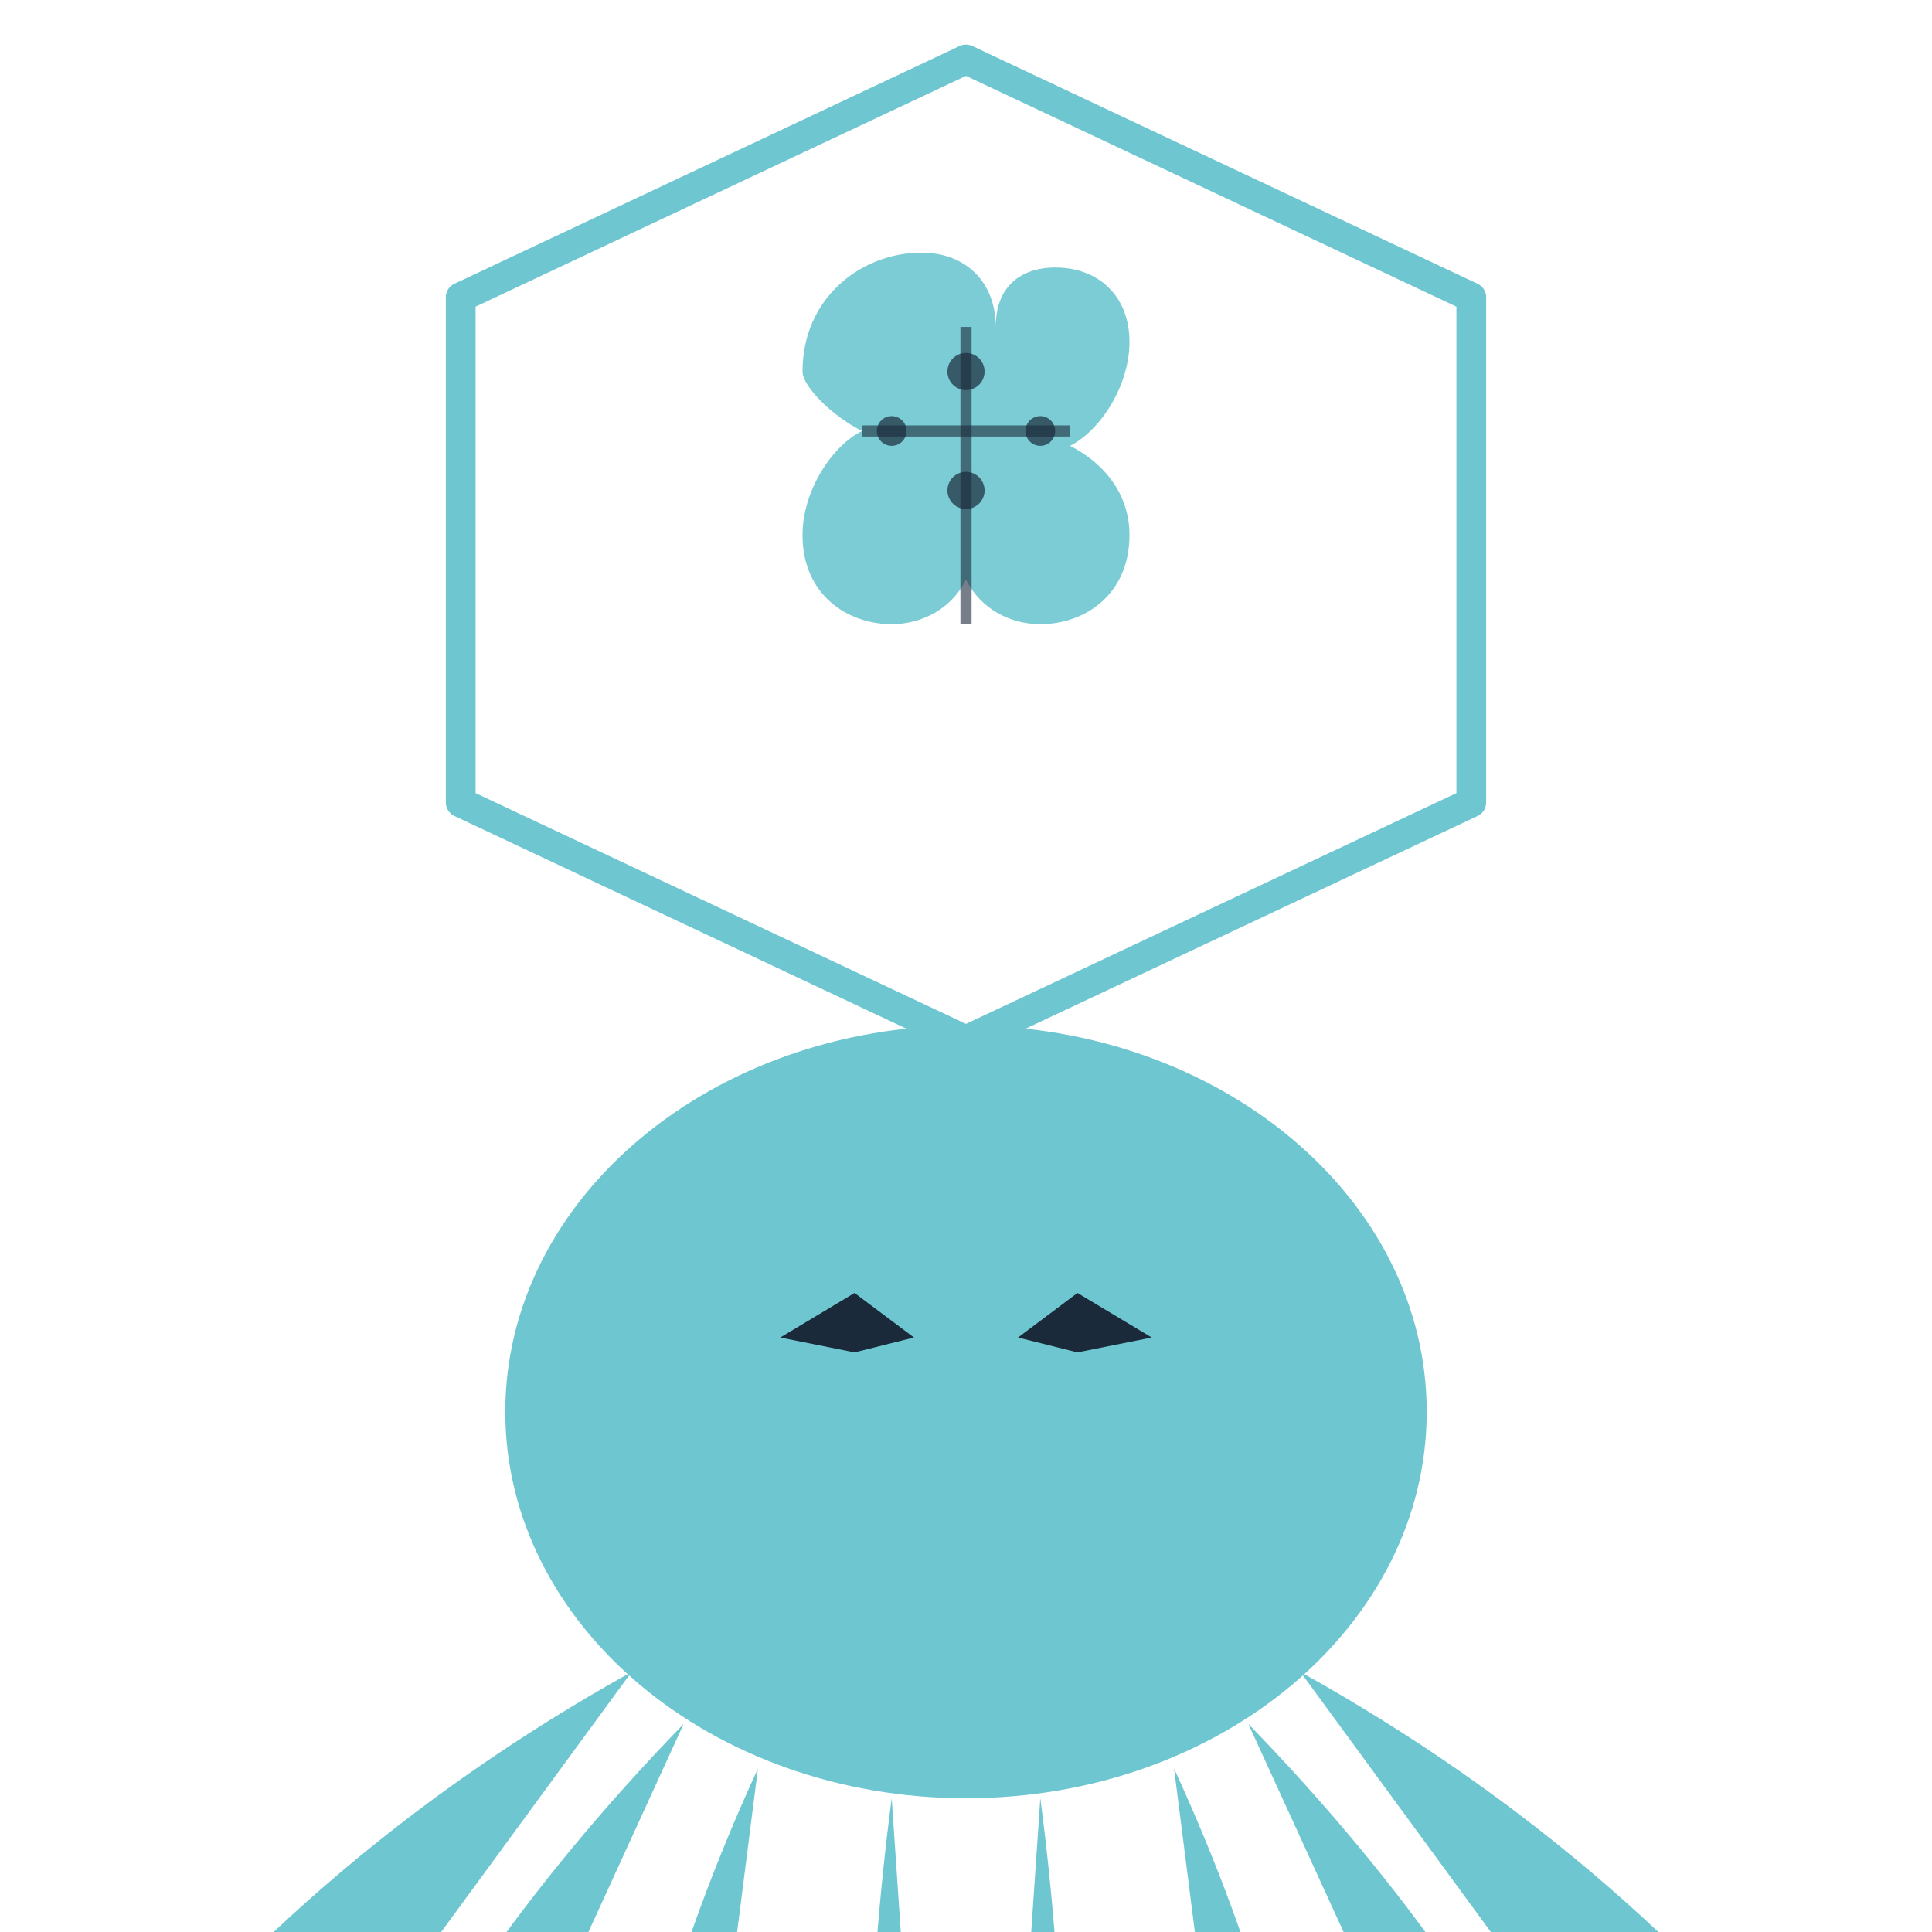
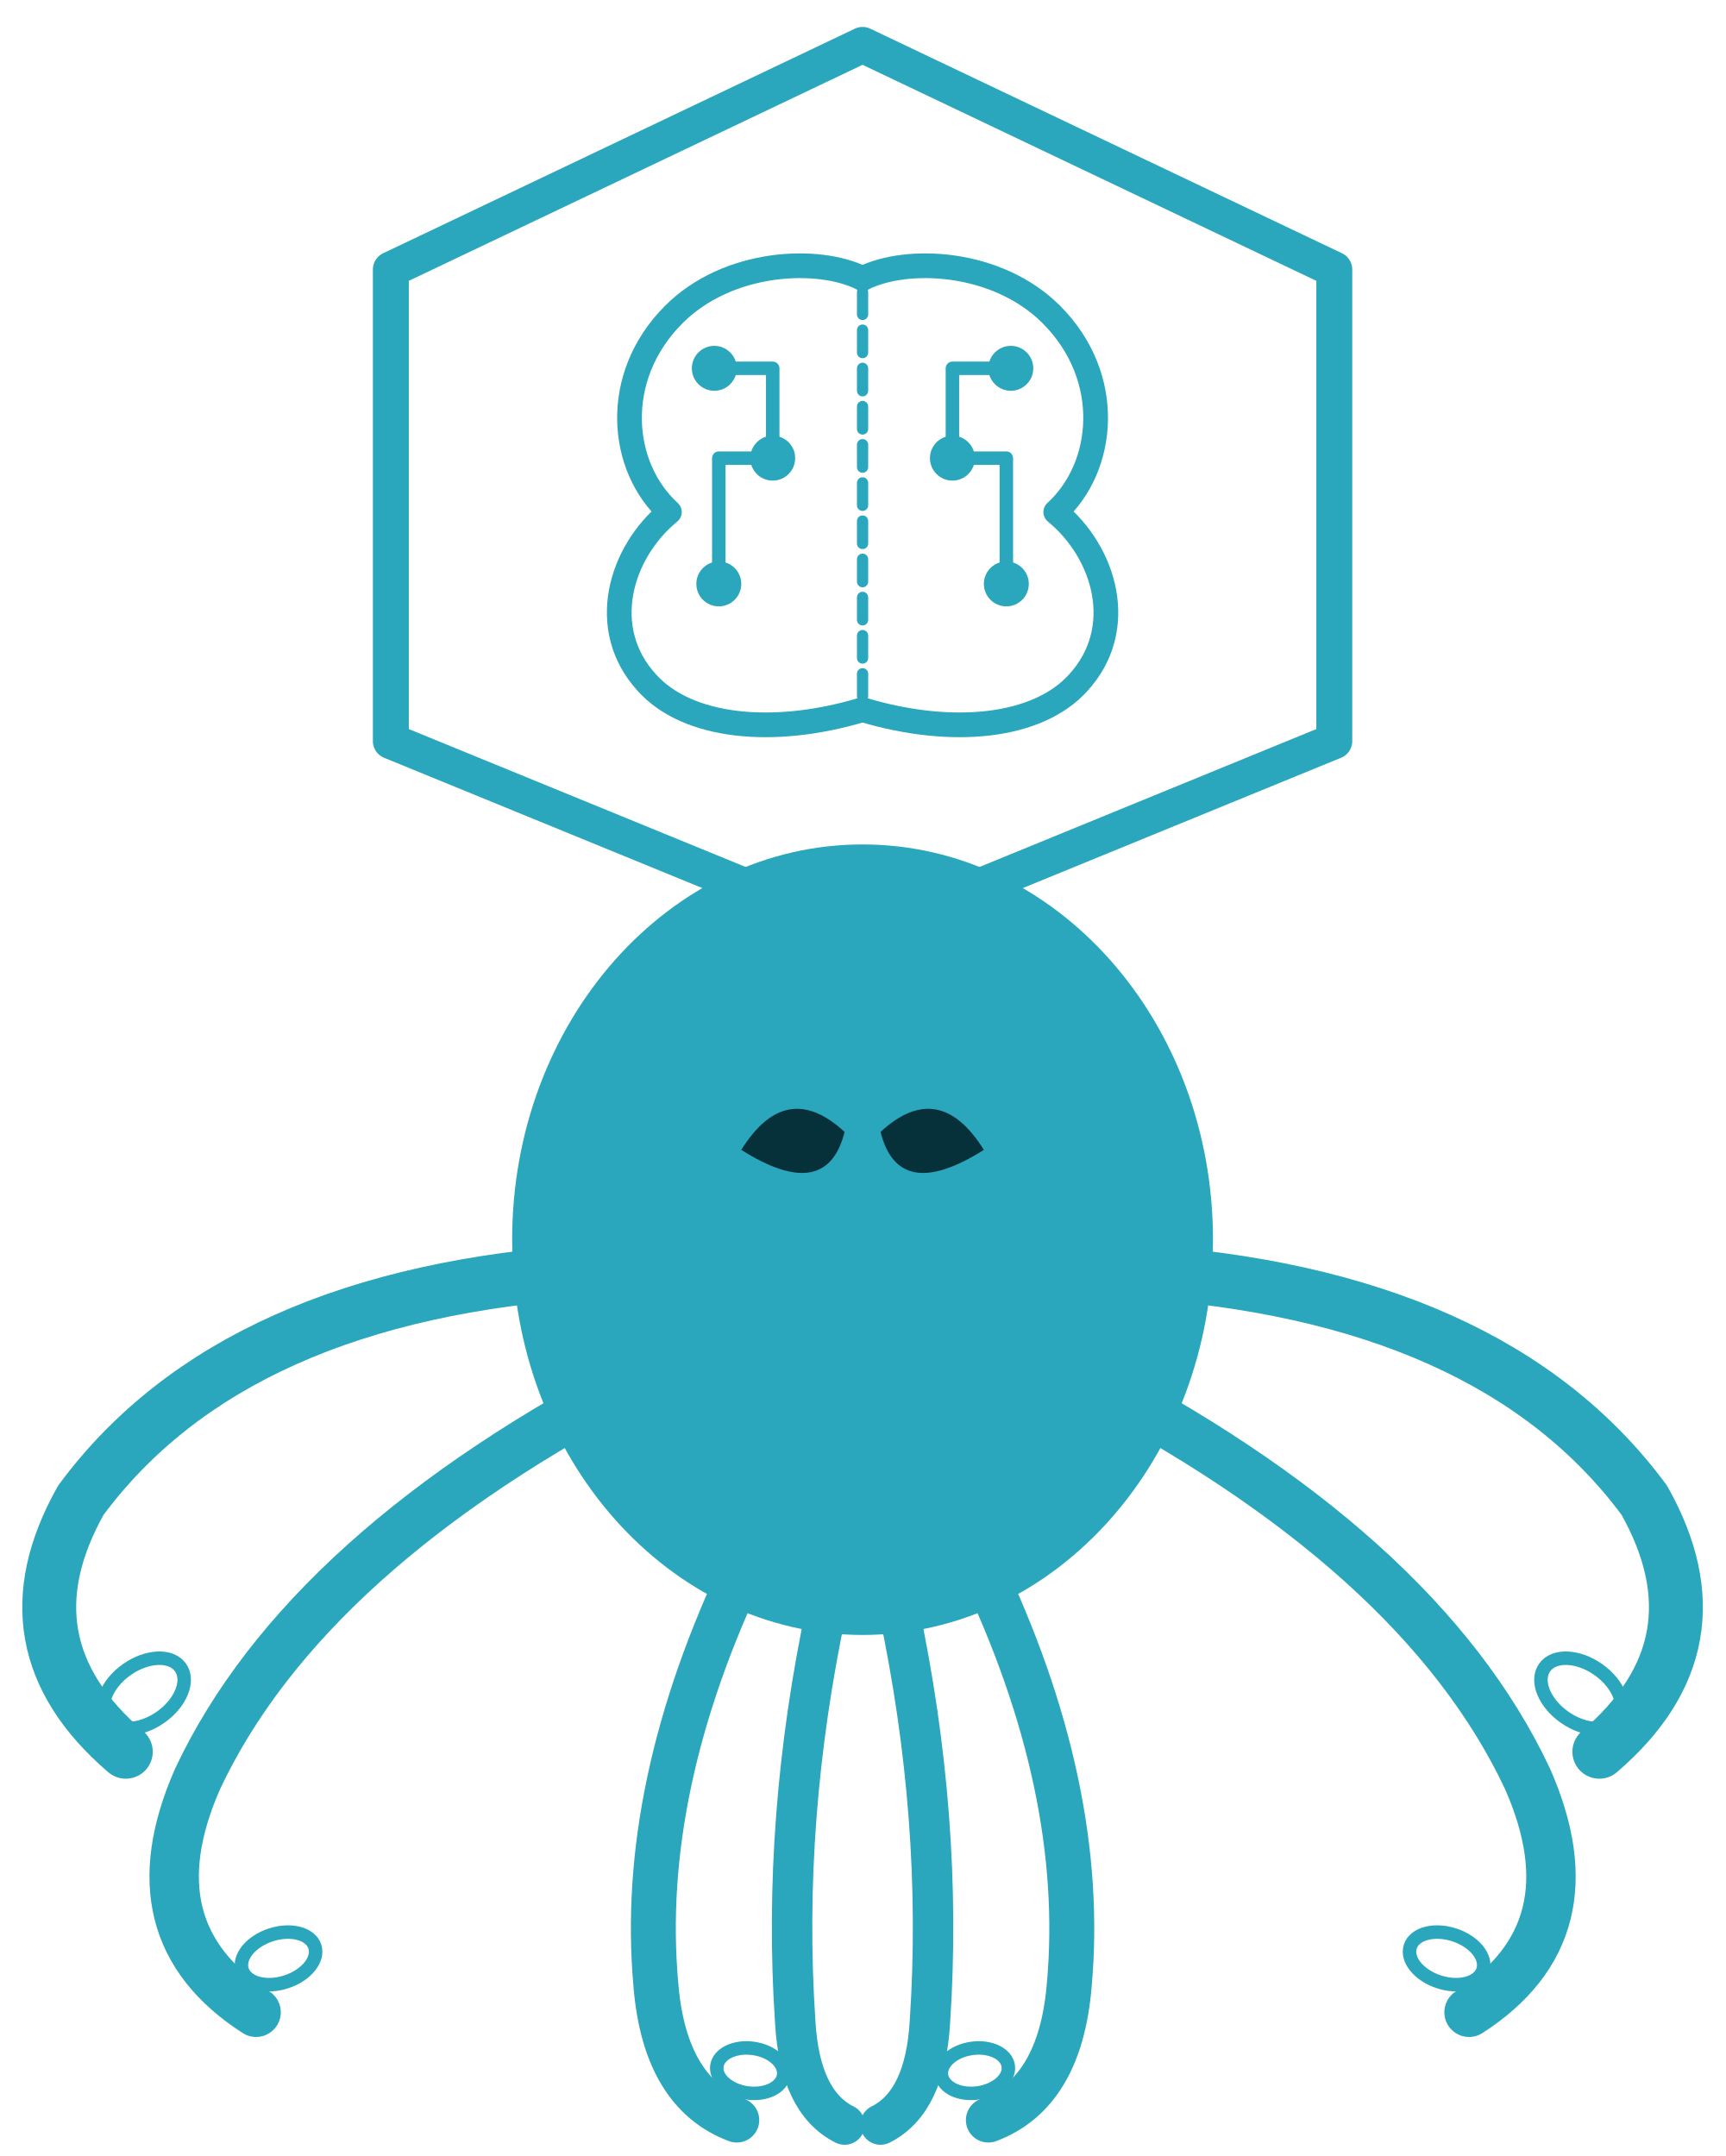
- <svg xmlns="http://www.w3.org/2000/svg" viewBox="100 20 200 260" width="48" height="48">
-   <style>.of{fill:#6ec6d0}.os{fill:none;stroke:#6ec6d0;stroke-width:4}</style>
-   <path d="M200 28 L268 60 L268 128 L200 160 L132 128 L132 60 Z" class="os" stroke-linejoin="round" />
-   <g transform="translate(200,94)" class="of">
-     <path d="M-22,-24 C-22,-34 -14,-40 -6,-40 C0,-40 4,-36 4,-30 C4,-36 8,-38 12,-38 C18,-38 22,-34 22,-28 C22,-22 18,-16 14,-14 C18,-12 22,-8 22,-2 C22,6 16,10 10,10 C6,10 2,8 0,4 C-2,8 -6,10 -10,10 C-16,10 -22,6 -22,-2 C-22,-8 -18,-14 -14,-16 C-18,-18 -22,-22 -22,-24 Z" opacity="0.9" />
-     <line x1="0" y1="-30" x2="0" y2="10" stroke="#1a2a3a" stroke-width="1.5" opacity="0.6" />
-     <line x1="-14" y1="-16" x2="14" y2="-16" stroke="#1a2a3a" stroke-width="1.5" opacity="0.6" />
-     <circle cx="0" cy="-24" r="2.5" fill="#1a2a3a" opacity="0.7" />
-     <circle cx="0" cy="-8" r="2.5" fill="#1a2a3a" opacity="0.7" />
-     <circle cx="-10" cy="-16" r="2" fill="#1a2a3a" opacity="0.7" />
-     <circle cx="10" cy="-16" r="2" fill="#1a2a3a" opacity="0.7" />
-   </g>
-   <ellipse cx="200" cy="210" rx="62" ry="52" class="of" />
-   <path d="M175,200 L185,194 L193,200 L185,202 Z" fill="#1a2a3a" />
-   <path d="M207,200 L215,194 L225,200 L215,202 Z" fill="#1a2a3a" />
-   <path d="M155,245 Q110,270 80,310 Q60,340 55,360 Q50,375 62,372" class="of" />
-   <path d="M162,252 Q130,285 115,320 Q104,348 108,370" class="of" />
-   <path d="M172,258 Q155,295 152,330 Q150,358 158,368" class="of" />
-   <path d="M190,262 Q185,300 188,340 Q190,360 197,365" class="of" />
-   <path d="M210,262 Q215,300 212,340 Q210,360 203,365" class="of" />
-   <path d="M228,258 Q245,295 248,330 Q250,358 242,368" class="of" />
-   <path d="M238,252 Q270,285 285,320 Q296,348 292,370" class="of" />
-   <path d="M245,245 Q290,270 320,310 Q340,340 345,360 Q350,375 338,372" class="of" />
+ <svg xmlns="http://www.w3.org/2000/svg" viewBox="8 10 384 480" width="120" height="150">
+   <defs>
+     <style>
+       .f { fill: #2aa7bd; }
+       .s { fill: none; stroke: #2aa7bd; stroke-linecap: round; stroke-linejoin: round; }
+       .d { fill: #06303a; }
+     </style>
+   </defs>
+   <path d="M200 20 L305 70 L305 175 L200 218 L95 175 L95 70 Z" class="s" stroke-width="8" />
+   <path d="M200 72 C190 67 170 68 158 80 C144 94 146 114 157 124 C146 133 141 150 152 162 C161 172 180 174 200 168" class="s" stroke-width="5.5" />
+   <path d="M200 72 C210 67 230 68 242 80 C256 94 254 114 243 124 C254 133 259 150 248 162 C239 172 220 174 200 168" class="s" stroke-width="5.5" />
+   <line x1="200" y1="75" x2="200" y2="166" class="s" stroke-width="2.5" stroke-dasharray="5 3.5" />
+   <circle cx="167" cy="92" r="5" class="f" />
+   <circle cx="180" cy="112" r="5" class="f" />
+   <circle cx="168" cy="140" r="5" class="f" />
+   <polyline points="167,92 180,92 180,112 168,112 168,140" class="s" stroke-width="3" />
+   <circle cx="233" cy="92" r="5" class="f" />
+   <circle cx="220" cy="112" r="5" class="f" />
+   <circle cx="232" cy="140" r="5" class="f" />
+   <polyline points="233,92 220,92 220,112 232,112 232,140" class="s" stroke-width="3" />
+   <ellipse cx="200" cy="286" rx="78" ry="88" class="f" />
+   <path d="M173 266 Q183 250 196 262 Q192 278 173 266 Z" class="d" />
+   <path d="M227 266 Q217 250 204 262 Q208 278 227 266 Z" class="d" />
+   <path d="M140 293 Q60 298 26 344 Q8 376 36 400" class="s" stroke-width="12" />
+   <ellipse cx="40" cy="387" rx="10" ry="6.5" class="s" stroke-width="3" transform="rotate(-35 40 387)" />
+   <path d="M152 316 Q76 355 52 406 Q37 440 65 458" class="s" stroke-width="11" />
+   <ellipse cx="70" cy="446" rx="8.5" ry="5.5" class="s" stroke-width="3" transform="rotate(-18 70 446)" />
+   <path d="M174 358 Q150 408 154 452 Q156 476 172 482" class="s" stroke-width="10" />
+   <ellipse cx="175" cy="471" rx="7.5" ry="5" class="s" stroke-width="3" transform="rotate(8 175 471)" />
+   <path d="M192 368 Q182 415 185 460 Q186 478 196 483" class="s" stroke-width="9" />
+   <path d="M208 368 Q218 415 215 460 Q214 478 204 483" class="s" stroke-width="9" />
+   <path d="M226 358 Q250 408 246 452 Q244 476 228 482" class="s" stroke-width="10" />
+   <ellipse cx="225" cy="471" rx="7.5" ry="5" class="s" stroke-width="3" transform="rotate(-8 225 471)" />
+   <path d="M248 316 Q324 355 348 406 Q363 440 335 458" class="s" stroke-width="11" />
+   <ellipse cx="330" cy="446" rx="8.5" ry="5.5" class="s" stroke-width="3" transform="rotate(18 330 446)" />
+   <path d="M260 293 Q340 298 374 344 Q392 376 364 400" class="s" stroke-width="12" />
+   <ellipse cx="360" cy="387" rx="10" ry="6.5" class="s" stroke-width="3" transform="rotate(35 360 387)" />
</svg>
